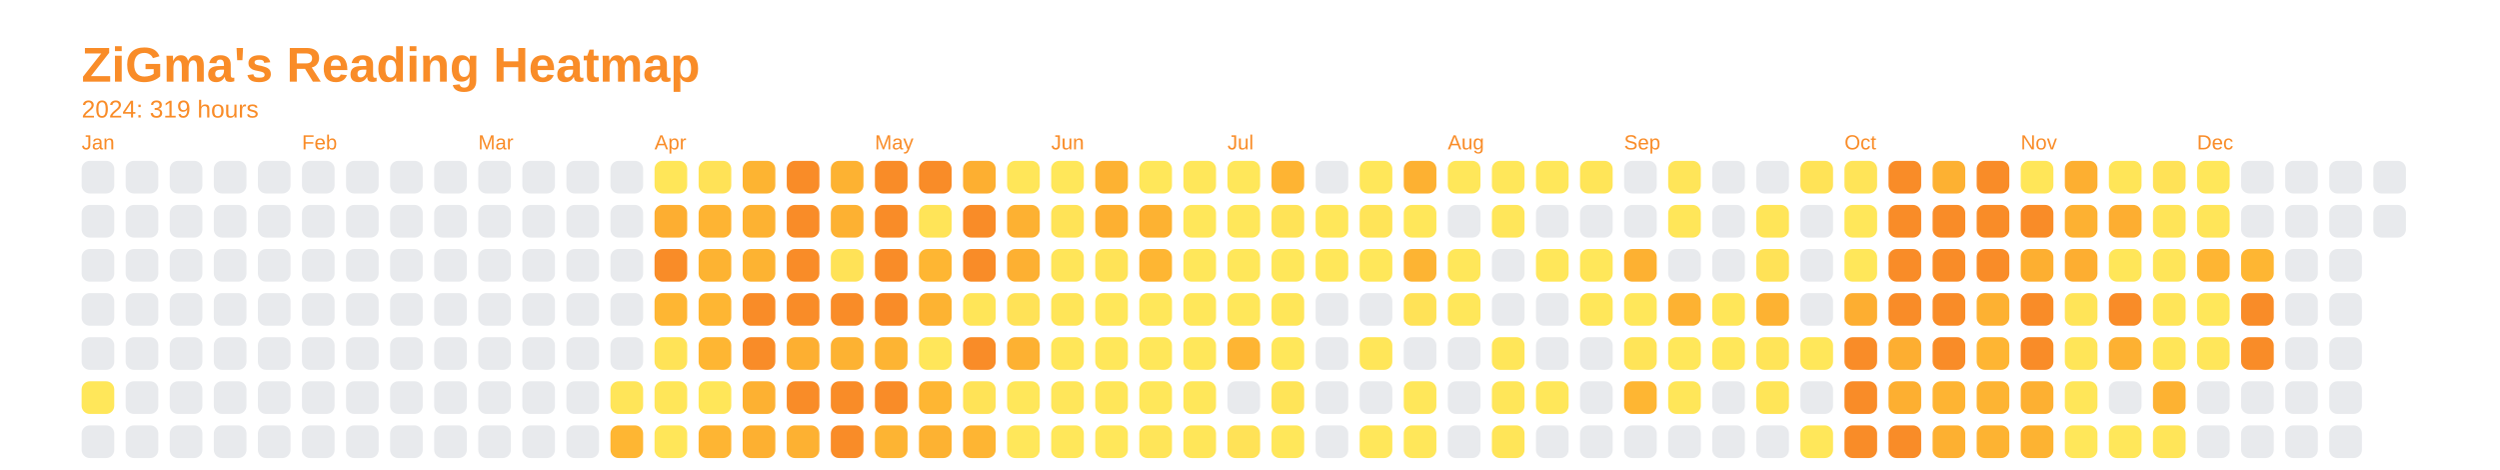
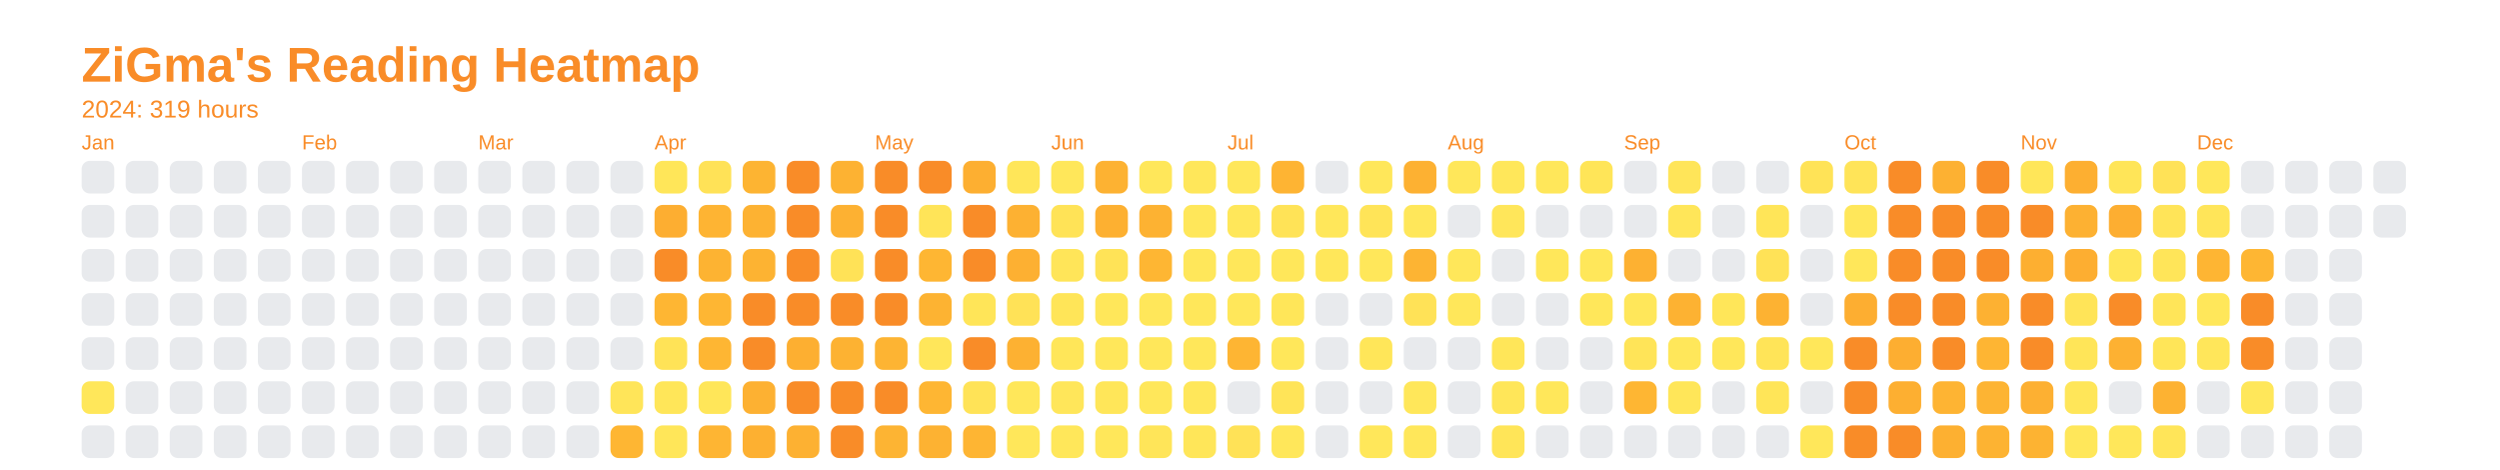
<svg xmlns="http://www.w3.org/2000/svg" baseProfile="full" height="57.5mm" version="1.1" viewBox="0,0,306.2,57.5" width="306.2mm">
  <defs />
  <rect fill="none" height="57.5" width="306.2" x="0" y="0" />
  <text fill="#f98c28" style="font-size:6px; font-family:Arial; font-weight:bold;" x="10" y="10">ZiGma's Reading Heatmap</text>
  <text fill="#f98c28" style="font-size:3px; font-family:Arial;" x="10" y="14.4">2024: 319 hours</text>
  <text fill="#f98c28" style="font-size:2.5px; font-family:Arial" x="10" y="18.3">Jan</text>
  <rect fill="#e8eaed" height="4" rx="1" ry="1" width="4" x="10" y="19.7" />
  <rect fill="#e8eaed" height="4" rx="1" ry="1" width="4" x="10" y="25.1" />
  <rect fill="#e8eaed" height="4" rx="1" ry="1" width="4" x="10" y="30.5" />
  <rect fill="#e8eaed" height="4" rx="1" ry="1" width="4" x="10" y="35.9" />
  <rect fill="#e8eaed" height="4" rx="1" ry="1" width="4" x="10" y="41.3" />
  <rect fill="#ffe75a" height="4" rx="1" ry="1" width="4" x="10" y="46.7" />
  <rect fill="#e8eaed" height="4" rx="1" ry="1" width="4" x="10" y="52.1" />
  <rect fill="#e8eaed" height="4" rx="1" ry="1" width="4" x="15.4" y="19.7" />
  <rect fill="#e8eaed" height="4" rx="1" ry="1" width="4" x="15.4" y="25.1" />
  <rect fill="#e8eaed" height="4" rx="1" ry="1" width="4" x="15.4" y="30.5" />
  <rect fill="#e8eaed" height="4" rx="1" ry="1" width="4" x="15.4" y="35.9" />
  <rect fill="#e8eaed" height="4" rx="1" ry="1" width="4" x="15.4" y="41.3" />
  <rect fill="#e8eaed" height="4" rx="1" ry="1" width="4" x="15.4" y="46.7" />
  <rect fill="#e8eaed" height="4" rx="1" ry="1" width="4" x="15.4" y="52.1" />
  <rect fill="#e8eaed" height="4" rx="1" ry="1" width="4" x="20.8" y="19.7" />
  <rect fill="#e8eaed" height="4" rx="1" ry="1" width="4" x="20.8" y="25.1" />
  <rect fill="#e8eaed" height="4" rx="1" ry="1" width="4" x="20.8" y="30.5" />
  <rect fill="#e8eaed" height="4" rx="1" ry="1" width="4" x="20.8" y="35.9" />
  <rect fill="#e8eaed" height="4" rx="1" ry="1" width="4" x="20.8" y="41.3" />
  <rect fill="#e8eaed" height="4" rx="1" ry="1" width="4" x="20.8" y="46.7" />
  <rect fill="#e8eaed" height="4" rx="1" ry="1" width="4" x="20.8" y="52.1" />
  <rect fill="#e8eaed" height="4" rx="1" ry="1" width="4" x="26.2" y="19.7" />
  <rect fill="#e8eaed" height="4" rx="1" ry="1" width="4" x="26.2" y="25.1" />
  <rect fill="#e8eaed" height="4" rx="1" ry="1" width="4" x="26.2" y="30.5" />
  <rect fill="#e8eaed" height="4" rx="1" ry="1" width="4" x="26.2" y="35.9" />
  <rect fill="#e8eaed" height="4" rx="1" ry="1" width="4" x="26.2" y="41.3" />
  <rect fill="#e8eaed" height="4" rx="1" ry="1" width="4" x="26.2" y="46.7" />
  <rect fill="#e8eaed" height="4" rx="1" ry="1" width="4" x="26.2" y="52.1" />
  <rect fill="#e8eaed" height="4" rx="1" ry="1" width="4" x="31.6" y="19.7" />
  <rect fill="#e8eaed" height="4" rx="1" ry="1" width="4" x="31.6" y="25.1" />
  <rect fill="#e8eaed" height="4" rx="1" ry="1" width="4" x="31.6" y="30.5" />
  <rect fill="#e8eaed" height="4" rx="1" ry="1" width="4" x="31.6" y="35.9" />
  <rect fill="#e8eaed" height="4" rx="1" ry="1" width="4" x="31.6" y="41.3" />
  <rect fill="#e8eaed" height="4" rx="1" ry="1" width="4" x="31.6" y="46.7" />
  <rect fill="#e8eaed" height="4" rx="1" ry="1" width="4" x="31.6" y="52.1" />
  <text fill="#f98c28" style="font-size:2.5px; font-family:Arial" x="37.0" y="18.3">Feb</text>
  <rect fill="#e8eaed" height="4" rx="1" ry="1" width="4" x="37.0" y="19.7" />
  <rect fill="#e8eaed" height="4" rx="1" ry="1" width="4" x="37.0" y="25.1" />
  <rect fill="#e8eaed" height="4" rx="1" ry="1" width="4" x="37.0" y="30.5" />
  <rect fill="#e8eaed" height="4" rx="1" ry="1" width="4" x="37.0" y="35.9" />
  <rect fill="#e8eaed" height="4" rx="1" ry="1" width="4" x="37.0" y="41.3" />
  <rect fill="#e8eaed" height="4" rx="1" ry="1" width="4" x="37.0" y="46.7" />
  <rect fill="#e8eaed" height="4" rx="1" ry="1" width="4" x="37.0" y="52.1" />
  <rect fill="#e8eaed" height="4" rx="1" ry="1" width="4" x="42.4" y="19.7" />
  <rect fill="#e8eaed" height="4" rx="1" ry="1" width="4" x="42.4" y="25.1" />
  <rect fill="#e8eaed" height="4" rx="1" ry="1" width="4" x="42.4" y="30.5" />
  <rect fill="#e8eaed" height="4" rx="1" ry="1" width="4" x="42.4" y="35.9" />
  <rect fill="#e8eaed" height="4" rx="1" ry="1" width="4" x="42.4" y="41.3" />
  <rect fill="#e8eaed" height="4" rx="1" ry="1" width="4" x="42.4" y="46.7" />
  <rect fill="#e8eaed" height="4" rx="1" ry="1" width="4" x="42.4" y="52.1" />
  <rect fill="#e8eaed" height="4" rx="1" ry="1" width="4" x="47.8" y="19.7" />
  <rect fill="#e8eaed" height="4" rx="1" ry="1" width="4" x="47.8" y="25.1" />
  <rect fill="#e8eaed" height="4" rx="1" ry="1" width="4" x="47.8" y="30.5" />
  <rect fill="#e8eaed" height="4" rx="1" ry="1" width="4" x="47.8" y="35.9" />
  <rect fill="#e8eaed" height="4" rx="1" ry="1" width="4" x="47.8" y="41.3" />
  <rect fill="#e8eaed" height="4" rx="1" ry="1" width="4" x="47.8" y="46.7" />
  <rect fill="#e8eaed" height="4" rx="1" ry="1" width="4" x="47.8" y="52.1" />
  <rect fill="#e8eaed" height="4" rx="1" ry="1" width="4" x="53.2" y="19.7" />
  <rect fill="#e8eaed" height="4" rx="1" ry="1" width="4" x="53.2" y="25.1" />
  <rect fill="#e8eaed" height="4" rx="1" ry="1" width="4" x="53.2" y="30.5" />
  <rect fill="#e8eaed" height="4" rx="1" ry="1" width="4" x="53.2" y="35.9" />
  <rect fill="#e8eaed" height="4" rx="1" ry="1" width="4" x="53.2" y="41.3" />
  <rect fill="#e8eaed" height="4" rx="1" ry="1" width="4" x="53.2" y="46.7" />
  <rect fill="#e8eaed" height="4" rx="1" ry="1" width="4" x="53.2" y="52.1" />
  <text fill="#f98c28" style="font-size:2.5px; font-family:Arial" x="58.6" y="18.3">Mar</text>
  <rect fill="#e8eaed" height="4" rx="1" ry="1" width="4" x="58.6" y="19.7" />
  <rect fill="#e8eaed" height="4" rx="1" ry="1" width="4" x="58.6" y="25.1" />
  <rect fill="#e8eaed" height="4" rx="1" ry="1" width="4" x="58.6" y="30.5" />
  <rect fill="#e8eaed" height="4" rx="1" ry="1" width="4" x="58.6" y="35.9" />
  <rect fill="#e8eaed" height="4" rx="1" ry="1" width="4" x="58.6" y="41.3" />
  <rect fill="#e8eaed" height="4" rx="1" ry="1" width="4" x="58.6" y="46.7" />
  <rect fill="#e8eaed" height="4" rx="1" ry="1" width="4" x="58.6" y="52.1" />
  <rect fill="#e8eaed" height="4" rx="1" ry="1" width="4" x="64" y="19.7" />
  <rect fill="#e8eaed" height="4" rx="1" ry="1" width="4" x="64" y="25.1" />
  <rect fill="#e8eaed" height="4" rx="1" ry="1" width="4" x="64" y="30.5" />
  <rect fill="#e8eaed" height="4" rx="1" ry="1" width="4" x="64" y="35.9" />
  <rect fill="#e8eaed" height="4" rx="1" ry="1" width="4" x="64" y="41.3" />
  <rect fill="#e8eaed" height="4" rx="1" ry="1" width="4" x="64" y="46.7" />
  <rect fill="#e8eaed" height="4" rx="1" ry="1" width="4" x="64" y="52.1" />
  <rect fill="#e8eaed" height="4" rx="1" ry="1" width="4" x="69.4" y="19.7" />
  <rect fill="#e8eaed" height="4" rx="1" ry="1" width="4" x="69.4" y="25.1" />
  <rect fill="#e8eaed" height="4" rx="1" ry="1" width="4" x="69.4" y="30.5" />
  <rect fill="#e8eaed" height="4" rx="1" ry="1" width="4" x="69.4" y="35.9" />
  <rect fill="#e8eaed" height="4" rx="1" ry="1" width="4" x="69.4" y="41.3" />
  <rect fill="#e8eaed" height="4" rx="1" ry="1" width="4" x="69.4" y="46.7" />
  <rect fill="#e8eaed" height="4" rx="1" ry="1" width="4" x="69.4" y="52.1" />
  <rect fill="#e8eaed" height="4" rx="1" ry="1" width="4" x="74.8" y="19.7" />
  <rect fill="#e8eaed" height="4" rx="1" ry="1" width="4" x="74.8" y="25.1" />
  <rect fill="#e8eaed" height="4" rx="1" ry="1" width="4" x="74.8" y="30.5" />
  <rect fill="#e8eaed" height="4" rx="1" ry="1" width="4" x="74.8" y="35.9" />
  <rect fill="#e8eaed" height="4" rx="1" ry="1" width="4" x="74.8" y="41.3" />
  <rect fill="#ffe559" height="4" rx="1" ry="1" width="4" x="74.8" y="46.7" />
  <rect fill="#feb633" height="4" rx="1" ry="1" width="4" x="74.8" y="52.1" />
  <text fill="#f98c28" style="font-size:2.5px; font-family:Arial" x="80.2" y="18.3">Apr</text>
  <rect fill="#ffe659" height="4" rx="1" ry="1" width="4" x="80.2" y="19.7" />
  <rect fill="#fdae31" height="4" rx="1" ry="1" width="4" x="80.2" y="25.1" />
  <rect fill="#f98c28" height="4" rx="1" ry="1" width="4" x="80.2" y="30.5" />
  <rect fill="#feb633" height="4" rx="1" ry="1" width="4" x="80.2" y="35.9" />
  <rect fill="#ffe357" height="4" rx="1" ry="1" width="4" x="80.2" y="41.3" />
  <rect fill="#ffe659" height="4" rx="1" ry="1" width="4" x="80.2" y="46.7" />
  <rect fill="#ffe659" height="4" rx="1" ry="1" width="4" x="80.2" y="52.1" />
  <rect fill="#ffe257" height="4" rx="1" ry="1" width="4" x="85.6" y="19.7" />
  <rect fill="#feb433" height="4" rx="1" ry="1" width="4" x="85.6" y="25.1" />
  <rect fill="#fdb332" height="4" rx="1" ry="1" width="4" x="85.6" y="30.5" />
  <rect fill="#feb633" height="4" rx="1" ry="1" width="4" x="85.6" y="35.9" />
  <rect fill="#feb633" height="4" rx="1" ry="1" width="4" x="85.6" y="41.3" />
  <rect fill="#ffe659" height="4" rx="1" ry="1" width="4" x="85.6" y="46.7" />
  <rect fill="#feb533" height="4" rx="1" ry="1" width="4" x="85.6" y="52.1" />
  <rect fill="#fdb432" height="4" rx="1" ry="1" width="4" x="91" y="19.7" />
  <rect fill="#fdb232" height="4" rx="1" ry="1" width="4" x="91" y="25.1" />
  <rect fill="#fdb332" height="4" rx="1" ry="1" width="4" x="91" y="30.5" />
  <rect fill="#f98c28" height="4" rx="1" ry="1" width="4" x="91" y="35.9" />
  <rect fill="#f98c28" height="4" rx="1" ry="1" width="4" x="91" y="41.3" />
  <rect fill="#fdb132" height="4" rx="1" ry="1" width="4" x="91" y="46.7" />
  <rect fill="#fdb031" height="4" rx="1" ry="1" width="4" x="91" y="52.1" />
  <rect fill="#f98c28" height="4" rx="1" ry="1" width="4" x="96.4" y="19.7" />
  <rect fill="#f98c28" height="4" rx="1" ry="1" width="4" x="96.4" y="25.1" />
  <rect fill="#f98c28" height="4" rx="1" ry="1" width="4" x="96.4" y="30.5" />
  <rect fill="#f98c28" height="4" rx="1" ry="1" width="4" x="96.4" y="35.9" />
  <rect fill="#fdaf31" height="4" rx="1" ry="1" width="4" x="96.4" y="41.3" />
  <rect fill="#f98c28" height="4" rx="1" ry="1" width="4" x="96.4" y="46.7" />
  <rect fill="#fdb132" height="4" rx="1" ry="1" width="4" x="96.4" y="52.1" />
  <rect fill="#fdb232" height="4" rx="1" ry="1" width="4" x="101.8" y="19.7" />
  <rect fill="#fdb132" height="4" rx="1" ry="1" width="4" x="101.8" y="25.1" />
  <rect fill="#ffe257" height="4" rx="1" ry="1" width="4" x="101.8" y="30.5" />
  <rect fill="#f98c28" height="4" rx="1" ry="1" width="4" x="101.8" y="35.9" />
  <rect fill="#fdb232" height="4" rx="1" ry="1" width="4" x="101.8" y="41.3" />
  <rect fill="#f98c28" height="4" rx="1" ry="1" width="4" x="101.8" y="46.7" />
  <rect fill="#f98c28" height="4" rx="1" ry="1" width="4" x="101.8" y="52.1" />
  <text fill="#f98c28" style="font-size:2.5px; font-family:Arial" x="107.2" y="18.3">May</text>
  <rect fill="#f98c28" height="4" rx="1" ry="1" width="4" x="107.2" y="19.7" />
  <rect fill="#f98c28" height="4" rx="1" ry="1" width="4" x="107.2" y="25.1" />
  <rect fill="#f98c28" height="4" rx="1" ry="1" width="4" x="107.2" y="30.5" />
  <rect fill="#f98c28" height="4" rx="1" ry="1" width="4" x="107.2" y="35.9" />
  <rect fill="#fdb433" height="4" rx="1" ry="1" width="4" x="107.2" y="41.3" />
  <rect fill="#f98c28" height="4" rx="1" ry="1" width="4" x="107.2" y="46.7" />
  <rect fill="#fdb433" height="4" rx="1" ry="1" width="4" x="107.2" y="52.1" />
  <rect fill="#f98c28" height="4" rx="1" ry="1" width="4" x="112.6" y="19.7" />
  <rect fill="#ffe458" height="4" rx="1" ry="1" width="4" x="112.6" y="25.1" />
  <rect fill="#feb633" height="4" rx="1" ry="1" width="4" x="112.6" y="30.5" />
  <rect fill="#fdb332" height="4" rx="1" ry="1" width="4" x="112.6" y="35.9" />
  <rect fill="#ffe65a" height="4" rx="1" ry="1" width="4" x="112.6" y="41.3" />
  <rect fill="#feb633" height="4" rx="1" ry="1" width="4" x="112.6" y="46.7" />
  <rect fill="#fdb232" height="4" rx="1" ry="1" width="4" x="112.6" y="52.1" />
  <rect fill="#fdaf31" height="4" rx="1" ry="1" width="4" x="118" y="19.7" />
  <rect fill="#f98c28" height="4" rx="1" ry="1" width="4" x="118" y="25.1" />
  <rect fill="#f98c28" height="4" rx="1" ry="1" width="4" x="118" y="30.5" />
  <rect fill="#ffe558" height="4" rx="1" ry="1" width="4" x="118" y="35.9" />
  <rect fill="#f98c28" height="4" rx="1" ry="1" width="4" x="118" y="41.3" />
  <rect fill="#ffe357" height="4" rx="1" ry="1" width="4" x="118" y="46.7" />
  <rect fill="#feb533" height="4" rx="1" ry="1" width="4" x="118" y="52.1" />
  <rect fill="#ffe659" height="4" rx="1" ry="1" width="4" x="123.4" y="19.7" />
  <rect fill="#fdb132" height="4" rx="1" ry="1" width="4" x="123.4" y="25.1" />
  <rect fill="#fdb032" height="4" rx="1" ry="1" width="4" x="123.4" y="30.5" />
  <rect fill="#ffe257" height="4" rx="1" ry="1" width="4" x="123.4" y="35.9" />
  <rect fill="#fdb132" height="4" rx="1" ry="1" width="4" x="123.4" y="41.3" />
  <rect fill="#ffe75a" height="4" rx="1" ry="1" width="4" x="123.4" y="46.7" />
  <rect fill="#ffe75a" height="4" rx="1" ry="1" width="4" x="123.4" y="52.1" />
  <text fill="#f98c28" style="font-size:2.5px; font-family:Arial" x="128.8" y="18.3">Jun</text>
  <rect fill="#ffe75a" height="4" rx="1" ry="1" width="4" x="128.8" y="19.7" />
  <rect fill="#ffe357" height="4" rx="1" ry="1" width="4" x="128.8" y="25.1" />
  <rect fill="#ffe559" height="4" rx="1" ry="1" width="4" x="128.8" y="30.5" />
  <rect fill="#ffe558" height="4" rx="1" ry="1" width="4" x="128.8" y="35.9" />
  <rect fill="#ffe659" height="4" rx="1" ry="1" width="4" x="128.8" y="41.3" />
  <rect fill="#ffe65a" height="4" rx="1" ry="1" width="4" x="128.8" y="46.7" />
  <rect fill="#ffe75a" height="4" rx="1" ry="1" width="4" x="128.8" y="52.1" />
  <rect fill="#fdb232" height="4" rx="1" ry="1" width="4" x="134.2" y="19.7" />
  <rect fill="#fdb031" height="4" rx="1" ry="1" width="4" x="134.2" y="25.1" />
  <rect fill="#ffe357" height="4" rx="1" ry="1" width="4" x="134.2" y="30.5" />
  <rect fill="#ffe75a" height="4" rx="1" ry="1" width="4" x="134.2" y="35.9" />
  <rect fill="#ffe75a" height="4" rx="1" ry="1" width="4" x="134.2" y="41.3" />
  <rect fill="#ffe659" height="4" rx="1" ry="1" width="4" x="134.2" y="46.7" />
  <rect fill="#ffe75a" height="4" rx="1" ry="1" width="4" x="134.2" y="52.1" />
  <rect fill="#ffe75a" height="4" rx="1" ry="1" width="4" x="139.6" y="19.7" />
  <rect fill="#fdb232" height="4" rx="1" ry="1" width="4" x="139.6" y="25.1" />
  <rect fill="#feb633" height="4" rx="1" ry="1" width="4" x="139.6" y="30.5" />
  <rect fill="#ffe75a" height="4" rx="1" ry="1" width="4" x="139.6" y="35.9" />
  <rect fill="#ffe75a" height="4" rx="1" ry="1" width="4" x="139.6" y="41.3" />
  <rect fill="#ffe75a" height="4" rx="1" ry="1" width="4" x="139.6" y="46.7" />
  <rect fill="#ffe559" height="4" rx="1" ry="1" width="4" x="139.6" y="52.1" />
  <rect fill="#ffe75a" height="4" rx="1" ry="1" width="4" x="145" y="19.7" />
  <rect fill="#ffe75a" height="4" rx="1" ry="1" width="4" x="145" y="25.1" />
  <rect fill="#ffe75a" height="4" rx="1" ry="1" width="4" x="145" y="30.5" />
  <rect fill="#ffe75a" height="4" rx="1" ry="1" width="4" x="145" y="35.9" />
  <rect fill="#ffe75a" height="4" rx="1" ry="1" width="4" x="145" y="41.3" />
  <rect fill="#ffe75a" height="4" rx="1" ry="1" width="4" x="145" y="46.7" />
  <rect fill="#ffe659" height="4" rx="1" ry="1" width="4" x="145" y="52.1" />
  <text fill="#f98c28" style="font-size:2.5px; font-family:Arial" x="150.4" y="18.3">Jul</text>
  <rect fill="#ffe75a" height="4" rx="1" ry="1" width="4" x="150.4" y="19.7" />
  <rect fill="#ffe75a" height="4" rx="1" ry="1" width="4" x="150.4" y="25.1" />
  <rect fill="#ffe75a" height="4" rx="1" ry="1" width="4" x="150.4" y="30.5" />
  <rect fill="#ffe75a" height="4" rx="1" ry="1" width="4" x="150.4" y="35.9" />
  <rect fill="#feb533" height="4" rx="1" ry="1" width="4" x="150.4" y="41.3" />
  <rect fill="#e8eaed" height="4" rx="1" ry="1" width="4" x="150.4" y="46.7" />
  <rect fill="#ffe257" height="4" rx="1" ry="1" width="4" x="150.4" y="52.1" />
  <rect fill="#feb433" height="4" rx="1" ry="1" width="4" x="155.8" y="19.7" />
  <rect fill="#ffe357" height="4" rx="1" ry="1" width="4" x="155.8" y="25.1" />
  <rect fill="#ffe75a" height="4" rx="1" ry="1" width="4" x="155.8" y="30.5" />
  <rect fill="#ffe659" height="4" rx="1" ry="1" width="4" x="155.8" y="35.9" />
  <rect fill="#ffe75a" height="4" rx="1" ry="1" width="4" x="155.8" y="41.3" />
  <rect fill="#ffe458" height="4" rx="1" ry="1" width="4" x="155.8" y="46.7" />
  <rect fill="#ffe75a" height="4" rx="1" ry="1" width="4" x="155.8" y="52.1" />
  <rect fill="#e8eaed" height="4" rx="1" ry="1" width="4" x="161.2" y="19.7" />
  <rect fill="#ffe75a" height="4" rx="1" ry="1" width="4" x="161.2" y="25.1" />
  <rect fill="#ffe75a" height="4" rx="1" ry="1" width="4" x="161.2" y="30.5" />
  <rect fill="#e8eaed" height="4" rx="1" ry="1" width="4" x="161.2" y="35.9" />
  <rect fill="#e8eaed" height="4" rx="1" ry="1" width="4" x="161.2" y="41.3" />
  <rect fill="#e8eaed" height="4" rx="1" ry="1" width="4" x="161.2" y="46.7" />
  <rect fill="#e8eaed" height="4" rx="1" ry="1" width="4" x="161.2" y="52.1" />
  <rect fill="#ffe75a" height="4" rx="1" ry="1" width="4" x="166.6" y="19.7" />
  <rect fill="#ffe458" height="4" rx="1" ry="1" width="4" x="166.6" y="25.1" />
  <rect fill="#ffe75a" height="4" rx="1" ry="1" width="4" x="166.6" y="30.5" />
  <rect fill="#e8eaed" height="4" rx="1" ry="1" width="4" x="166.6" y="35.9" />
  <rect fill="#ffe659" height="4" rx="1" ry="1" width="4" x="166.6" y="41.3" />
  <rect fill="#e8eaed" height="4" rx="1" ry="1" width="4" x="166.6" y="46.7" />
  <rect fill="#ffe75a" height="4" rx="1" ry="1" width="4" x="166.6" y="52.1" />
  <rect fill="#fdb132" height="4" rx="1" ry="1" width="4" x="172" y="19.7" />
  <rect fill="#ffe75a" height="4" rx="1" ry="1" width="4" x="172" y="25.1" />
  <rect fill="#fdb433" height="4" rx="1" ry="1" width="4" x="172" y="30.5" />
  <rect fill="#ffe257" height="4" rx="1" ry="1" width="4" x="172" y="35.9" />
  <rect fill="#e8eaed" height="4" rx="1" ry="1" width="4" x="172" y="41.3" />
  <rect fill="#ffe75a" height="4" rx="1" ry="1" width="4" x="172" y="46.7" />
  <rect fill="#ffe75a" height="4" rx="1" ry="1" width="4" x="172" y="52.1" />
  <text fill="#f98c28" style="font-size:2.5px; font-family:Arial" x="177.4" y="18.3">Aug</text>
  <rect fill="#ffe75a" height="4" rx="1" ry="1" width="4" x="177.4" y="19.7" />
  <rect fill="#e8eaed" height="4" rx="1" ry="1" width="4" x="177.4" y="25.1" />
  <rect fill="#ffe75a" height="4" rx="1" ry="1" width="4" x="177.4" y="30.5" />
  <rect fill="#ffe75a" height="4" rx="1" ry="1" width="4" x="177.4" y="35.9" />
  <rect fill="#e8eaed" height="4" rx="1" ry="1" width="4" x="177.4" y="41.3" />
  <rect fill="#e8eaed" height="4" rx="1" ry="1" width="4" x="177.4" y="46.7" />
  <rect fill="#e8eaed" height="4" rx="1" ry="1" width="4" x="177.4" y="52.1" />
  <rect fill="#ffe75a" height="4" rx="1" ry="1" width="4" x="182.8" y="19.7" />
  <rect fill="#ffe65a" height="4" rx="1" ry="1" width="4" x="182.8" y="25.1" />
  <rect fill="#e8eaed" height="4" rx="1" ry="1" width="4" x="182.8" y="30.5" />
  <rect fill="#e8eaed" height="4" rx="1" ry="1" width="4" x="182.8" y="35.9" />
  <rect fill="#ffe659" height="4" rx="1" ry="1" width="4" x="182.8" y="41.3" />
  <rect fill="#ffe659" height="4" rx="1" ry="1" width="4" x="182.8" y="46.7" />
  <rect fill="#ffe558" height="4" rx="1" ry="1" width="4" x="182.8" y="52.1" />
  <rect fill="#ffe75a" height="4" rx="1" ry="1" width="4" x="188.2" y="19.7" />
  <rect fill="#e8eaed" height="4" rx="1" ry="1" width="4" x="188.2" y="25.1" />
  <rect fill="#ffe75a" height="4" rx="1" ry="1" width="4" x="188.2" y="30.5" />
  <rect fill="#e8eaed" height="4" rx="1" ry="1" width="4" x="188.2" y="35.9" />
  <rect fill="#e8eaed" height="4" rx="1" ry="1" width="4" x="188.2" y="41.3" />
  <rect fill="#ffe75a" height="4" rx="1" ry="1" width="4" x="188.2" y="46.7" />
  <rect fill="#e8eaed" height="4" rx="1" ry="1" width="4" x="188.2" y="52.1" />
  <rect fill="#ffe558" height="4" rx="1" ry="1" width="4" x="193.6" y="19.7" />
  <rect fill="#e8eaed" height="4" rx="1" ry="1" width="4" x="193.6" y="25.1" />
  <rect fill="#ffe75a" height="4" rx="1" ry="1" width="4" x="193.6" y="30.5" />
  <rect fill="#ffe75a" height="4" rx="1" ry="1" width="4" x="193.6" y="35.9" />
  <rect fill="#e8eaed" height="4" rx="1" ry="1" width="4" x="193.6" y="41.3" />
  <rect fill="#e8eaed" height="4" rx="1" ry="1" width="4" x="193.6" y="46.7" />
  <rect fill="#e8eaed" height="4" rx="1" ry="1" width="4" x="193.6" y="52.1" />
  <text fill="#f98c28" style="font-size:2.5px; font-family:Arial" x="199" y="18.3">Sep</text>
  <rect fill="#e8eaed" height="4" rx="1" ry="1" width="4" x="199" y="19.7" />
  <rect fill="#e8eaed" height="4" rx="1" ry="1" width="4" x="199" y="25.1" />
  <rect fill="#fdb132" height="4" rx="1" ry="1" width="4" x="199" y="30.5" />
  <rect fill="#ffe75a" height="4" rx="1" ry="1" width="4" x="199" y="35.9" />
  <rect fill="#ffe458" height="4" rx="1" ry="1" width="4" x="199" y="41.3" />
  <rect fill="#feb633" height="4" rx="1" ry="1" width="4" x="199" y="46.7" />
  <rect fill="#e8eaed" height="4" rx="1" ry="1" width="4" x="199" y="52.1" />
  <rect fill="#ffe559" height="4" rx="1" ry="1" width="4" x="204.4" y="19.7" />
  <rect fill="#ffe659" height="4" rx="1" ry="1" width="4" x="204.4" y="25.1" />
  <rect fill="#e8eaed" height="4" rx="1" ry="1" width="4" x="204.4" y="30.5" />
  <rect fill="#fdb232" height="4" rx="1" ry="1" width="4" x="204.4" y="35.9" />
  <rect fill="#ffe75a" height="4" rx="1" ry="1" width="4" x="204.4" y="41.3" />
  <rect fill="#ffe659" height="4" rx="1" ry="1" width="4" x="204.4" y="46.7" />
  <rect fill="#e8eaed" height="4" rx="1" ry="1" width="4" x="204.4" y="52.1" />
  <rect fill="#e8eaed" height="4" rx="1" ry="1" width="4" x="209.8" y="19.7" />
  <rect fill="#e8eaed" height="4" rx="1" ry="1" width="4" x="209.8" y="25.1" />
  <rect fill="#e8eaed" height="4" rx="1" ry="1" width="4" x="209.8" y="30.5" />
  <rect fill="#ffe659" height="4" rx="1" ry="1" width="4" x="209.8" y="35.9" />
  <rect fill="#ffe75a" height="4" rx="1" ry="1" width="4" x="209.8" y="41.3" />
  <rect fill="#e8eaed" height="4" rx="1" ry="1" width="4" x="209.8" y="46.7" />
  <rect fill="#e8eaed" height="4" rx="1" ry="1" width="4" x="209.8" y="52.1" />
  <rect fill="#e8eaed" height="4" rx="1" ry="1" width="4" x="215.2" y="19.7" />
  <rect fill="#ffe558" height="4" rx="1" ry="1" width="4" x="215.2" y="25.1" />
  <rect fill="#ffe257" height="4" rx="1" ry="1" width="4" x="215.2" y="30.5" />
  <rect fill="#fdb232" height="4" rx="1" ry="1" width="4" x="215.2" y="35.9" />
  <rect fill="#ffe458" height="4" rx="1" ry="1" width="4" x="215.2" y="41.3" />
  <rect fill="#ffe558" height="4" rx="1" ry="1" width="4" x="215.2" y="46.7" />
  <rect fill="#e8eaed" height="4" rx="1" ry="1" width="4" x="215.2" y="52.1" />
  <rect fill="#ffe357" height="4" rx="1" ry="1" width="4" x="220.6" y="19.7" />
  <rect fill="#e8eaed" height="4" rx="1" ry="1" width="4" x="220.6" y="25.1" />
  <rect fill="#e8eaed" height="4" rx="1" ry="1" width="4" x="220.6" y="30.5" />
  <rect fill="#e8eaed" height="4" rx="1" ry="1" width="4" x="220.6" y="35.9" />
  <rect fill="#ffe75a" height="4" rx="1" ry="1" width="4" x="220.6" y="41.3" />
  <rect fill="#e8eaed" height="4" rx="1" ry="1" width="4" x="220.6" y="46.7" />
  <rect fill="#ffe75a" height="4" rx="1" ry="1" width="4" x="220.6" y="52.1" />
  <text fill="#f98c28" style="font-size:2.5px; font-family:Arial" x="226" y="18.3">Oct</text>
  <rect fill="#ffe458" height="4" rx="1" ry="1" width="4" x="226" y="19.7" />
  <rect fill="#ffe75a" height="4" rx="1" ry="1" width="4" x="226" y="25.1" />
  <rect fill="#ffe75a" height="4" rx="1" ry="1" width="4" x="226" y="30.5" />
  <rect fill="#fdae31" height="4" rx="1" ry="1" width="4" x="226" y="35.9" />
  <rect fill="#f98c28" height="4" rx="1" ry="1" width="4" x="226" y="41.3" />
  <rect fill="#f98c28" height="4" rx="1" ry="1" width="4" x="226" y="46.7" />
  <rect fill="#f98c28" height="4" rx="1" ry="1" width="4" x="226" y="52.1" />
  <rect fill="#f98c28" height="4" rx="1" ry="1" width="4" x="231.4" y="19.7" />
  <rect fill="#f98c28" height="4" rx="1" ry="1" width="4" x="231.4" y="25.1" />
  <rect fill="#f98c28" height="4" rx="1" ry="1" width="4" x="231.4" y="30.5" />
  <rect fill="#f98c28" height="4" rx="1" ry="1" width="4" x="231.4" y="35.9" />
  <rect fill="#fdae31" height="4" rx="1" ry="1" width="4" x="231.4" y="41.3" />
  <rect fill="#fdaf31" height="4" rx="1" ry="1" width="4" x="231.4" y="46.7" />
  <rect fill="#f98c28" height="4" rx="1" ry="1" width="4" x="231.4" y="52.1" />
  <rect fill="#fdb132" height="4" rx="1" ry="1" width="4" x="236.8" y="19.7" />
  <rect fill="#f98c28" height="4" rx="1" ry="1" width="4" x="236.8" y="25.1" />
  <rect fill="#f98c28" height="4" rx="1" ry="1" width="4" x="236.8" y="30.5" />
  <rect fill="#f98c28" height="4" rx="1" ry="1" width="4" x="236.8" y="35.9" />
  <rect fill="#f98c28" height="4" rx="1" ry="1" width="4" x="236.8" y="41.3" />
  <rect fill="#feb433" height="4" rx="1" ry="1" width="4" x="236.8" y="46.7" />
  <rect fill="#fdb031" height="4" rx="1" ry="1" width="4" x="236.8" y="52.1" />
  <rect fill="#f98c28" height="4" rx="1" ry="1" width="4" x="242.2" y="19.7" />
  <rect fill="#f98c28" height="4" rx="1" ry="1" width="4" x="242.2" y="25.1" />
  <rect fill="#f98c28" height="4" rx="1" ry="1" width="4" x="242.2" y="30.5" />
  <rect fill="#fdb132" height="4" rx="1" ry="1" width="4" x="242.2" y="35.9" />
  <rect fill="#feb533" height="4" rx="1" ry="1" width="4" x="242.2" y="41.3" />
  <rect fill="#fdb433" height="4" rx="1" ry="1" width="4" x="242.2" y="46.7" />
  <rect fill="#fdb332" height="4" rx="1" ry="1" width="4" x="242.2" y="52.1" />
  <text fill="#f98c28" style="font-size:2.5px; font-family:Arial" x="247.6" y="18.3">Nov</text>
  <rect fill="#ffe659" height="4" rx="1" ry="1" width="4" x="247.6" y="19.7" />
  <rect fill="#f98c28" height="4" rx="1" ry="1" width="4" x="247.6" y="25.1" />
  <rect fill="#fdaf31" height="4" rx="1" ry="1" width="4" x="247.6" y="30.5" />
  <rect fill="#f98c28" height="4" rx="1" ry="1" width="4" x="247.6" y="35.9" />
  <rect fill="#f98c28" height="4" rx="1" ry="1" width="4" x="247.6" y="41.3" />
  <rect fill="#fdb032" height="4" rx="1" ry="1" width="4" x="247.6" y="46.7" />
  <rect fill="#fdb332" height="4" rx="1" ry="1" width="4" x="247.6" y="52.1" />
  <rect fill="#fdaf31" height="4" rx="1" ry="1" width="4" x="253" y="19.7" />
  <rect fill="#fdb132" height="4" rx="1" ry="1" width="4" x="253" y="25.1" />
  <rect fill="#fdae31" height="4" rx="1" ry="1" width="4" x="253" y="30.5" />
  <rect fill="#ffe458" height="4" rx="1" ry="1" width="4" x="253" y="35.9" />
  <rect fill="#ffe558" height="4" rx="1" ry="1" width="4" x="253" y="41.3" />
  <rect fill="#ffe659" height="4" rx="1" ry="1" width="4" x="253" y="46.7" />
  <rect fill="#ffe75a" height="4" rx="1" ry="1" width="4" x="253" y="52.1" />
  <rect fill="#ffe558" height="4" rx="1" ry="1" width="4" x="258.4" y="19.7" />
  <rect fill="#fdae31" height="4" rx="1" ry="1" width="4" x="258.4" y="25.1" />
  <rect fill="#ffe659" height="4" rx="1" ry="1" width="4" x="258.4" y="30.5" />
  <rect fill="#f98c28" height="4" rx="1" ry="1" width="4" x="258.4" y="35.9" />
  <rect fill="#fdb132" height="4" rx="1" ry="1" width="4" x="258.4" y="41.3" />
  <rect fill="#e8eaed" height="4" rx="1" ry="1" width="4" x="258.4" y="46.7" />
  <rect fill="#ffe75a" height="4" rx="1" ry="1" width="4" x="258.4" y="52.1" />
  <rect fill="#ffe257" height="4" rx="1" ry="1" width="4" x="263.8" y="19.7" />
  <rect fill="#ffe458" height="4" rx="1" ry="1" width="4" x="263.8" y="25.1" />
  <rect fill="#ffe559" height="4" rx="1" ry="1" width="4" x="263.8" y="30.5" />
  <rect fill="#ffe559" height="4" rx="1" ry="1" width="4" x="263.8" y="35.9" />
  <rect fill="#ffe558" height="4" rx="1" ry="1" width="4" x="263.8" y="41.3" />
  <rect fill="#fdb232" height="4" rx="1" ry="1" width="4" x="263.8" y="46.7" />
  <rect fill="#ffe559" height="4" rx="1" ry="1" width="4" x="263.8" y="52.1" />
  <text fill="#f98c28" style="font-size:2.5px; font-family:Arial" x="269.2" y="18.3">Dec</text>
  <rect fill="#ffe75a" height="4" rx="1" ry="1" width="4" x="269.2" y="19.7" />
  <rect fill="#ffe559" height="4" rx="1" ry="1" width="4" x="269.2" y="25.1" />
  <rect fill="#feb533" height="4" rx="1" ry="1" width="4" x="269.2" y="30.5" />
  <rect fill="#ffe75a" height="4" rx="1" ry="1" width="4" x="269.2" y="35.9" />
  <rect fill="#ffe65a" height="4" rx="1" ry="1" width="4" x="269.2" y="41.3" />
  <rect fill="#e8eaed" height="4" rx="1" ry="1" width="4" x="269.2" y="46.7" />
  <rect fill="#e8eaed" height="4" rx="1" ry="1" width="4" x="269.2" y="52.1" />
  <rect fill="#e8eaed" height="4" rx="1" ry="1" width="4" x="274.6" y="19.7" />
  <rect fill="#e8eaed" height="4" rx="1" ry="1" width="4" x="274.6" y="25.1" />
  <rect fill="#feb633" height="4" rx="1" ry="1" width="4" x="274.6" y="30.5" />
  <rect fill="#f98c28" height="4" rx="1" ry="1" width="4" x="274.6" y="35.9" />
  <rect fill="#f98c28" height="4" rx="1" ry="1" width="4" x="274.6" y="41.3" />
-   <rect fill="#e8eaed" height="4" rx="1" ry="1" width="4" x="274.6" y="46.7" />
+   <rect fill="#ffe75a" height="4" rx="1" ry="1" width="4" x="274.6" y="46.7" />
  <rect fill="#e8eaed" height="4" rx="1" ry="1" width="4" x="274.6" y="52.1" />
  <rect fill="#e8eaed" height="4" rx="1" ry="1" width="4" x="280" y="19.7" />
  <rect fill="#e8eaed" height="4" rx="1" ry="1" width="4" x="280" y="25.1" />
  <rect fill="#e8eaed" height="4" rx="1" ry="1" width="4" x="280" y="30.5" />
  <rect fill="#e8eaed" height="4" rx="1" ry="1" width="4" x="280" y="35.9" />
  <rect fill="#e8eaed" height="4" rx="1" ry="1" width="4" x="280" y="41.3" />
  <rect fill="#e8eaed" height="4" rx="1" ry="1" width="4" x="280" y="46.7" />
  <rect fill="#e8eaed" height="4" rx="1" ry="1" width="4" x="280" y="52.1" />
  <rect fill="#e8eaed" height="4" rx="1" ry="1" width="4" x="285.4" y="19.7" />
  <rect fill="#e8eaed" height="4" rx="1" ry="1" width="4" x="285.4" y="25.1" />
  <rect fill="#e8eaed" height="4" rx="1" ry="1" width="4" x="285.4" y="30.5" />
  <rect fill="#e8eaed" height="4" rx="1" ry="1" width="4" x="285.4" y="35.9" />
  <rect fill="#e8eaed" height="4" rx="1" ry="1" width="4" x="285.4" y="41.3" />
  <rect fill="#e8eaed" height="4" rx="1" ry="1" width="4" x="285.4" y="46.7" />
  <rect fill="#e8eaed" height="4" rx="1" ry="1" width="4" x="285.4" y="52.1" />
  <rect fill="#e8eaed" height="4" rx="1" ry="1" width="4" x="290.8" y="19.7" />
  <rect fill="#e8eaed" height="4" rx="1" ry="1" width="4" x="290.8" y="25.1" />
</svg>
